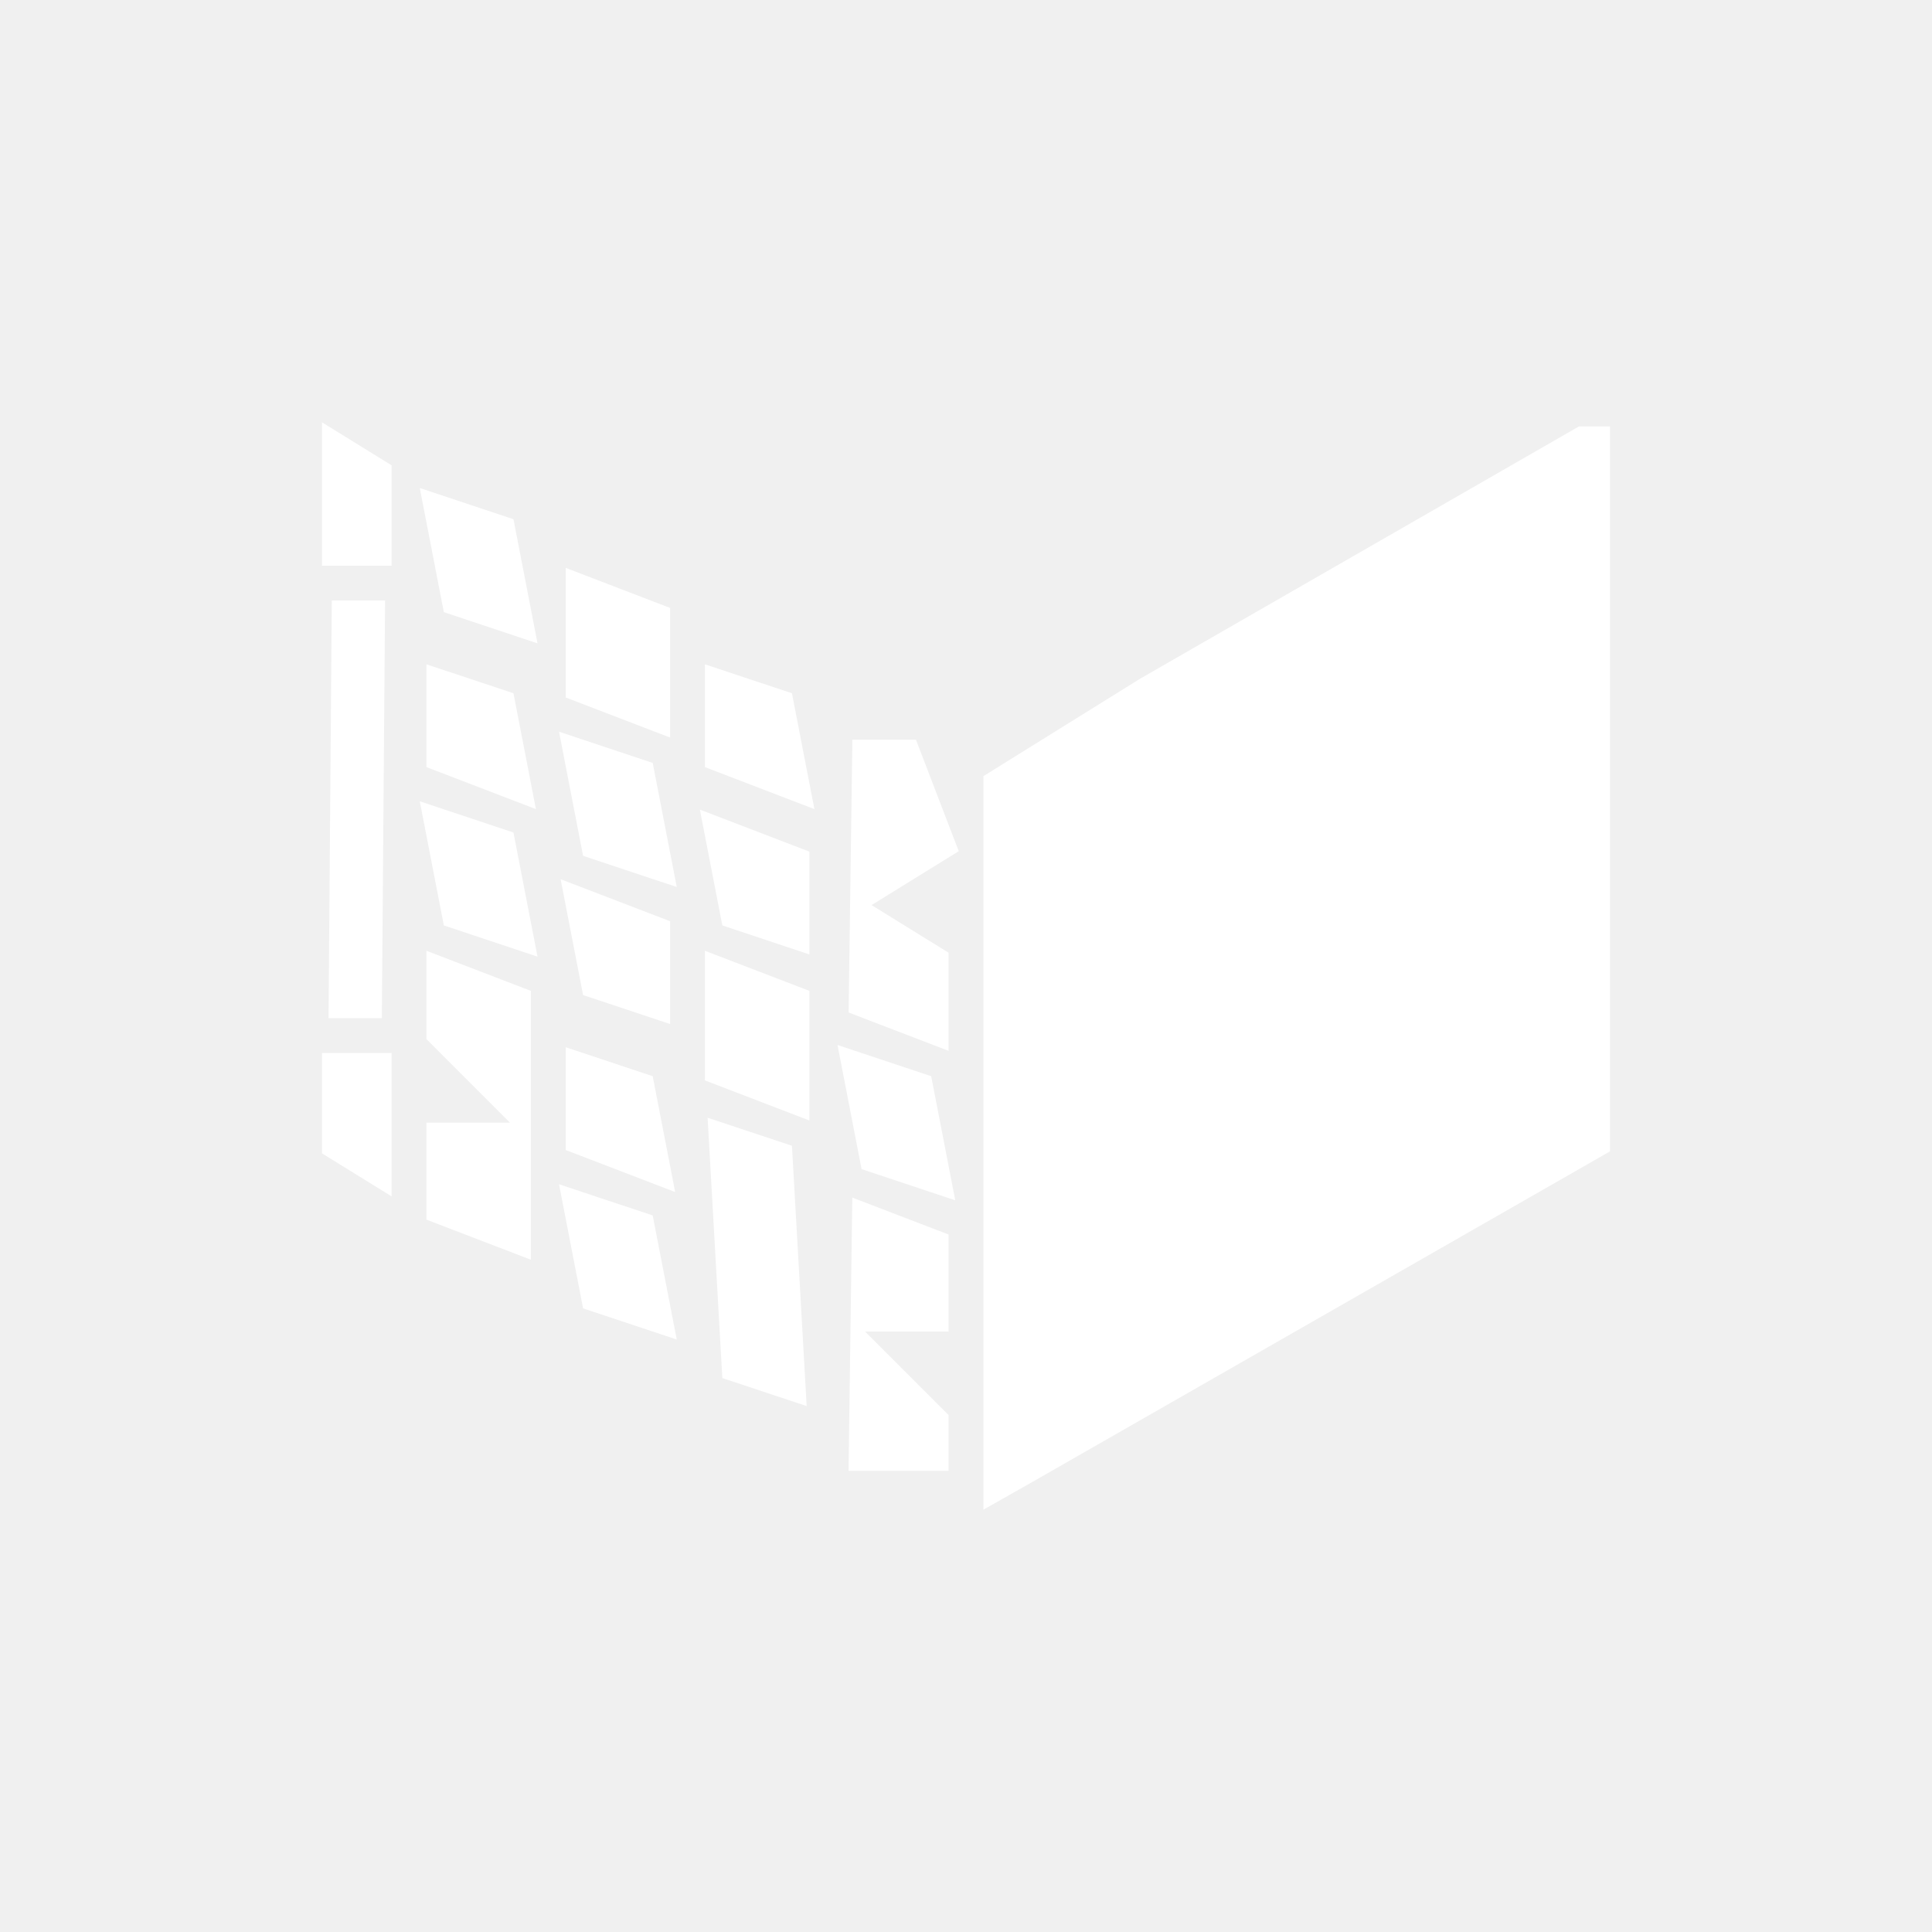
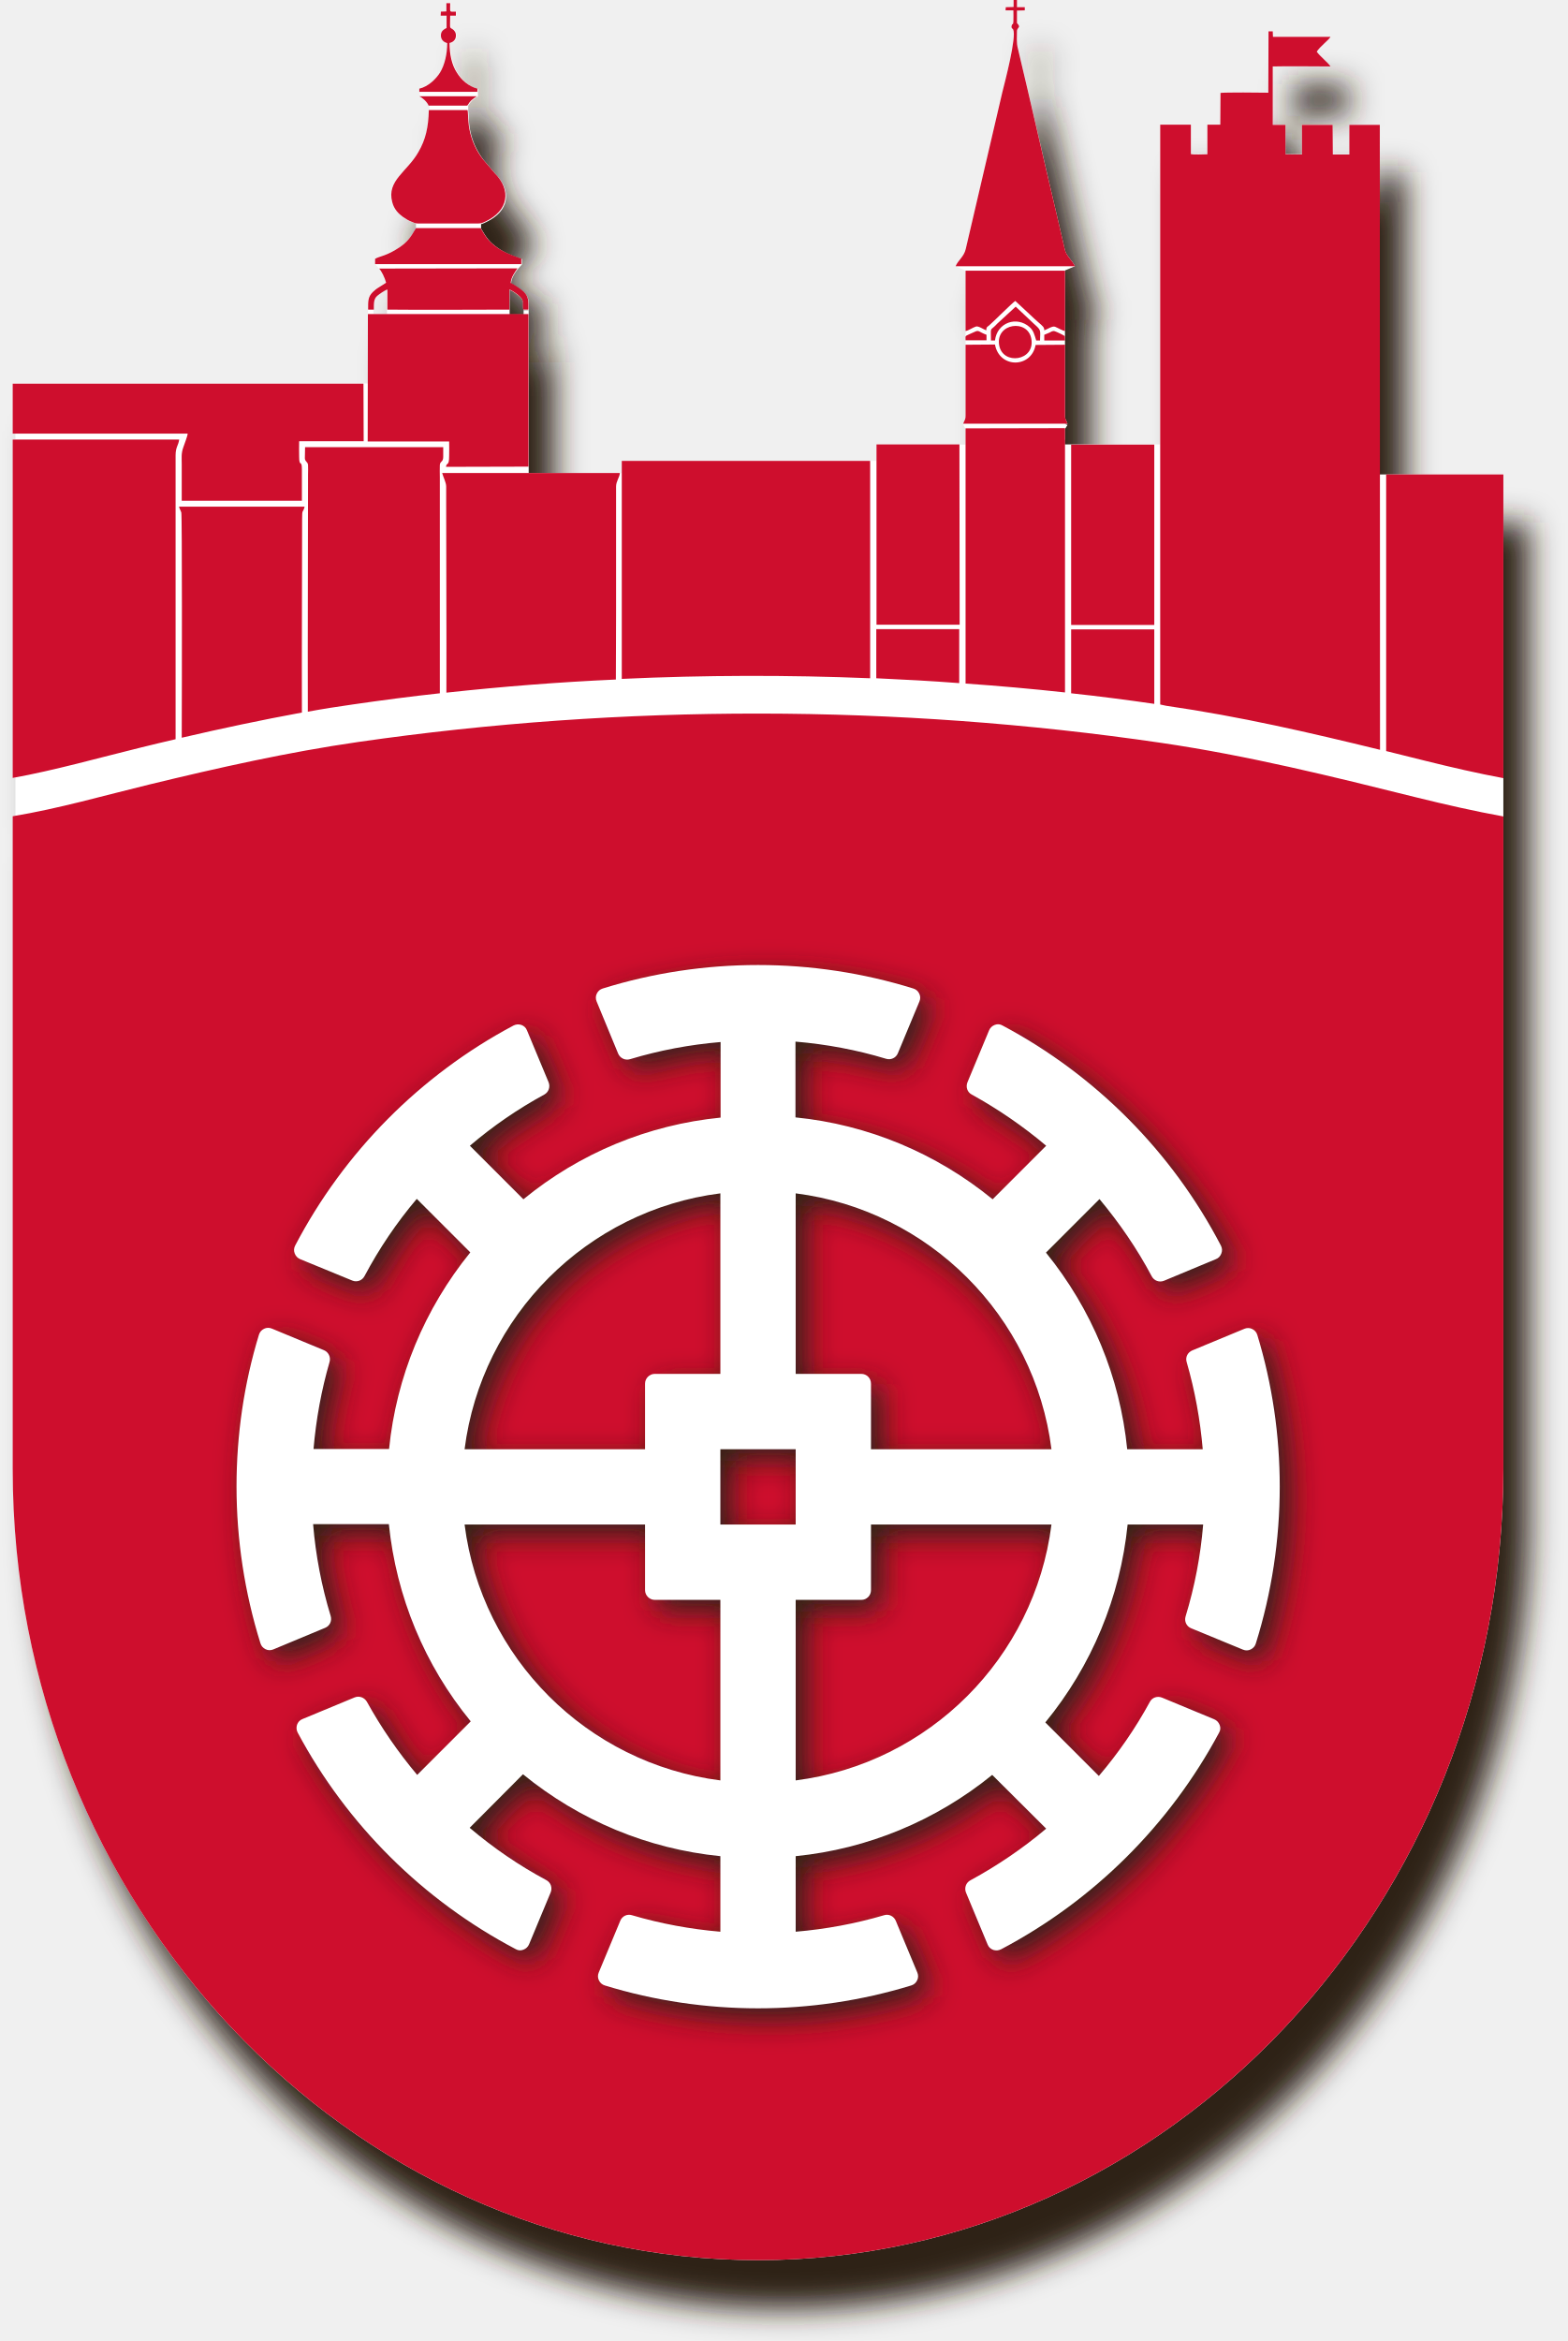
- <svg xmlns="http://www.w3.org/2000/svg" width="150" height="150" viewBox="0 0 150 150" version="1.1" id="svg1" xml:space="preserve">
-   <defs id="defs1">
-     <clipPath clipPathUnits="userSpaceOnUse" id="clipPath26-0">
-       <rect style="opacity:0.999;fill:#ffffff;fill-opacity:1;stroke-width:2.136;paint-order:markers fill stroke" id="rect26-0" width="99.913" height="85.457" x="-346.449" y="206.032" />
-     </clipPath>
-   </defs>
-   <path style="display:inline;fill:#ffffff;fill-opacity:1;stroke-width:1.738" d="m 1318.634,897.541 2e-4,-18.342 8.908,5.505 8.908,5.505 v 12.836 12.836 h -8.908 -8.908 z m 2.088,80.698 0.416,-53.448 6.82,2e-5 6.82,-2e-5 -0.416,53.448 -0.415,53.448 h -6.82 -6.82 z m -2.088,75.193 v -12.836 h 8.908 l 8.908,-10e-5 10e-5,18.342 -10e-5,18.342 -8.908,-5.505 -8.908,-5.505 z m 28.1,-141.54 -3.078,-15.877 11.986,3.991 11.986,3.991 3.078,15.877 3.078,15.877 -11.986,-3.991 -11.986,-3.991 z m -1.376,42.382 v -13.151 l 11.135,3.707 11.135,3.708 2.874,14.82 2.874,14.82 -14.009,-5.376 -14.009,-5.376 z m 1.376,37.791 -3.078,-15.877 11.986,3.991 11.986,3.991 3.078,15.877 3.078,15.877 -11.986,-3.991 -11.986,-3.991 z m -1.376,33.667 v -11.301 l 13.362,5.127 13.362,5.128 -3e-4,34.4 v 34.399 l -13.362,-5.127 -13.362,-5.127 10e-5,-12.409 -10e-5,-12.409 h 10.69 10.689 l -10.69,-10.69 -10.69,-10.69 z m 35.632,-92.706 v -16.583 l 13.362,5.128 13.362,5.128 v 16.583 l -10e-5,16.584 -13.362,-5.128 -13.362,-5.128 z m 1.377,41.223 -3.078,-15.877 11.986,3.991 11.986,3.991 3.078,15.877 3.078,15.877 -11.986,-3.991 -11.986,-3.991 z m 0.204,36.689 -2.874,-14.82 14.009,5.376 14.009,5.376 v 13.152 13.151 l -11.135,-3.708 -11.135,-3.708 z m -1.58,41.325 v -13.151 l 11.135,3.708 11.135,3.708 2.874,14.82 2.874,14.82 -14.009,-5.376 -14.009,-5.376 z m 1.376,37.791 -3.078,-15.877 11.986,3.991 11.986,3.991 3.078,15.877 3.078,15.877 -11.986,-3.991 -11.986,-3.991 z m 34.256,-135.779 v -13.151 l 11.135,3.707 11.135,3.708 2.874,14.82 2.874,14.82 -14.009,-5.376 -14.009,-5.376 z m 1.58,38.848 -2.874,-14.82 14.009,5.376 14.009,5.376 v 13.151 13.151 l -11.135,-3.708 -11.135,-3.708 z m -1.58,37.893 v -16.583 l 13.362,5.127 13.362,5.127 v 16.583 16.584 l -13.362,-5.127 -13.362,-5.128 z m 2.572,59.446 -1.883,-33.303 10.791,3.584 10.79,3.584 1.883,33.304 1.883,33.304 -10.791,-3.584 -10.79,-3.584 z m 34.679,-95.14 0.482,-34.897 8.138,-10e-6 h 8.137 l 5.473,14.261 5.472,14.261 -11.157,6.896 -11.157,6.896 9.859,6.093 9.859,6.093 2e-4,12.557 -2e-4,12.557 -12.793,-4.91 -12.794,-4.909 z m -0.242,59.1 -3.078,-15.877 11.986,3.991 11.986,3.991 3.078,15.877 3.078,15.877 -11.986,-3.991 -11.986,-3.991 z m 0.223,58.119 0.483,-34.953 12.321,4.728 12.321,4.728 2e-4,12.409 v 12.409 h -10.69 -10.69 l 10.69,10.69 10.69,10.69 v 7.127 7.126 h -12.803 l -12.804,-2e-4 z m 34.033,-48.942 3e-4,-93.855 20.043,-12.464 20.043,-12.464 56.153,-32.282 56.153,-32.282 h 3.977 3.977 v 92.755 92.755 l -73.491,42.059 -73.492,42.059 -6.681,3.787 -6.681,3.786 z" id="path7457" transform="matrix(0.3033997,0,0,0.3033997,-375.0731,-233.9596)" />
+ <svg xmlns="http://www.w3.org/2000/svg" version="1.1" x="0px" y="0px" width="740.9px" height="1106.2px" viewBox="0 0 740.9 1106.2" style="enable-background:new 0 0 740.9 1106.2;" xml:space="preserve">
+   <style type="text/css">
+ 	.st0{fill-rule:evenodd;clip-rule:evenodd;fill:#2E2014;filter:url(#AI_GaußscherWeichzeichner_7);}
+ 	.st1{fill-rule:evenodd;clip-rule:evenodd;fill:#FFFFFF;}
+ 	.st2{fill-rule:evenodd;clip-rule:evenodd;fill:#CE0E2D;}
+ 	.st5{
+ 		fill-rule: evenodd;
+ 		clip-rule:evenodd;
+ 		fill:#FFFFFF;
+ 		animation:spin 12s linear infinite;
+ 	}
+ </style>
+   <filter id="AI_GaußscherWeichzeichner_7">
+     <feGaussianBlur stdDeviation="7" />
+   </filter>
+   <g id="Shadow">
+     <path class="st0" d="M515.4,230.8L515.4,230.8v-5.1l1.2-1.9l-1.3-0.5h1.3c-0.4-1.6-1.1-1.7-1.2-3.5l0-0.1v-22.5l0-11.3h0l0-2h0   l0-0.3v-4.3h0l0-28.5l4.7-2c-1.5-3.1-4.1-4.8-4.8-8l-4.1-17.6c-6.1-25.7-11.9-51.9-18.1-77.5c-0.6-2.5-0.4-5.6-0.4-8.4   c0.4-1.6,2-1.4,0-3.5V28l3.7-0.1l0-1.5l-3.7,0l0-3.4h-1.6l0,3.3l-3.7,0.1l-0.1,1.5h3.7c0,1.7,0.1,3.6,0,5.3   c-0.1,1.9-0.5,0.5-0.8,1.9c-0.3,1,0.2,1.2,0.7,1.8c1.7,3.6-3.9,24.8-5.1,29.6l-17.3,74.1c-0.8,3.7-3.8,5.4-4.8,8.2l4.7,2.1l0,28.5   h0v2.7c0,0.2,0,0.5,0,1l0,0.1l0,2.8h0l0,33.5v0.1v0c0,2-0.7,1.9-1.1,3.6h0.4l-0.4,0.5l1.1,2v5.1v2.3h-2.9v0l-39.2,0v7.7h-2.9v0   l-117.4,0v5.7h-1h-43.1v0v-42.1v-32.9h0v-2l-2.5,0c-0.6-3.4,0.8-3.8-1.7-6.3c-1-1-3.6-2.8-4.8-3.2l0,9.5l-2.6,0h2.6v2.1h6.6v-2h2.5   c0-4.1,0.1-6.1-2.2-8.4c-1.1-1.1-4.4-3.3-6.2-4.2c0.1-2.7,2-5.4,3.2-6.9l1.9-2.1h-69.1l69.1,0l0-2.6c-4.2-1.3-8.3-3-11.5-5.3   c-3.8-2.7-5.3-4.7-7.8-9.1h0v-2.1c0.7-0.1,1.2-0.4,2.5-1c10.8-5.1,12.2-14.6,4.3-22.7l-5.6-6.6c-2.7-3.6-4.8-7.6-6-12.3   c-1.3-5.3-0.9-9.1-1.3-11V73h-0.2c0.6-0.2,0.7-1.2,2.1-2.5c0.5-0.5,2-1.7,2.7-1.9v-2.1h-27.4l27.4,0l0.1-1.5c-4.2-1-7.4-4-9.7-7.5   c-2.4-3.8-3.4-8.8-3.5-14.1c1.6-0.3,3-1.5,3-3.4c0-1.4-0.7-2.6-1.7-3.2c-1.5-0.9-1-0.6-1-6.3h2.7v-1.9c-3.3,0-2.8,0.7-2.7-4h-1.8   l0,3.9l-2.6,0.1l-0.1,1.9l2.8,0l0,5.8c-0.7,0.5-2.8,1.1-2.7,3.7c0,1.9,1.4,3,3,3.5c0,5.1-1.2,10.3-3.4,13.9c-1.8,3-5.5,6.6-9.8,7.6   l0,1.5v2.1h0.2c1.3,0.6,3.7,2.6,4.3,4.5V75H233l-18.3,0c-0.2,8.2-1.5,13.8-4.9,19.9c-5.3,9.3-15.2,13.5-12.4,23.7   c0.9,3.5,3,5.5,5.2,7.1c1.3,0.9,2.5,1.6,4,2.2c1,0.4,1.6,0.6,2.1,0.7h-0.1v2.2c-2.6,4.5-4,6.5-7.8,9.1c-6,4.1-9.3,4.1-11.5,5.4   l0,2.5l1.9,2.1c1.2,1.1,2.8,4.2,3.2,6.6l-3.3,2.1c-1.1,0.7-2.2,1.5-3,2.3c-2.3,2.3-2.2,4.3-2.2,8.3l2.7,0h-2.7v2.1l0,32.9h-2.1   H19.3H18v23.6h1.3v2.8H18V379v11.6l1.3-0.2v18.1l-1.3,0.2v308.5C18,922.8,176.5,1091,370.3,1091c193.8,0,352.3-168.2,352.3-373.8   v-285v-23.3v-18.2V247.2h-58.4l0-165.3l-14.4,0l0,14l-7.8,0l-0.1-14l-14.5,0l0,14l-7.8-0.1l0-13.9l-6,0l0-27.6   c7.8-0.3,19.1-0.1,27.3,0c-0.7-1.3-5.3-5.1-6.5-7c1.5-2.3,5.6-5.3,6.5-7l-27.2,0l-0.1-2.6l-2,0l-0.1,29c-3.2,0-20.9-0.2-22.6,0.1   l-0.1,15l-6.1,0l0,14c-2.2,0-6,0.2-7.8-0.1l0-13.9l-14.5,0v151.2h-2.9v0h-39.3v0h-2.9V230.8L515.4,230.8z M188.5,171.4h6.4v-2.1   l0-9.5c-1.2,0.3-4.1,2.4-4.8,3c-1.7,1.5-1.6,3.5-1.6,6.5V171.4L188.5,171.4z" />
+   </g>
+   <g id="Background">
+     <path class="st1" d="M503.4,207.8L503.4,207.8v-5.1l1.2-1.9l-1.3-0.5h1.3c-0.4-1.6-1.1-1.7-1.2-3.5l0-0.1v-22.5l0-11.3h0l0-2h0   l0-0.3v-4.3h0l0-28.5l4.7-2c-1.5-3.1-4.1-4.8-4.8-8l-4.1-17.6c-6.1-25.7-11.9-51.9-18.1-77.5c-0.6-2.5-0.4-5.6-0.4-8.4   c0.4-1.6,2-1.4,0-3.5V5l3.7-0.1l0-1.5l-3.7,0l0-3.4h-1.6l0,3.3l-3.7,0.1l-0.1,1.5h3.7c0,1.7,0.1,3.6,0,5.3   c-0.1,1.9-0.5,0.5-0.8,1.9c-0.3,1,0.2,1.2,0.7,1.8c1.7,3.6-3.9,24.8-5.1,29.6l-17.3,74.1c-0.8,3.7-3.8,5.4-4.8,8.2l4.7,2.1l0,28.5   h0v2.7c0,0.2,0,0.5,0,1l0,0.1l0,2.8h0l0,33.5v0.1v0c0,2-0.7,1.9-1.1,3.6h0.4l-0.4,0.5l1.1,2v5.1v2.3h-2.9v0l-39.2,0v7.7h-2.9v0   l-117.4,0v5.7h-1h-43.1v0v-42.1v-32.9h0v-2l-2.5,0c-0.6-3.4,0.8-3.8-1.7-6.3c-1-1-3.6-2.8-4.8-3.2l0,9.5l-2.6,0h2.6v2.1h6.6v-2h2.5   c0-4.1,0.1-6.1-2.2-8.4c-1.1-1.1-4.4-3.3-6.2-4.2c0.1-2.7,2-5.4,3.2-6.9l1.9-2.1h-69.1l69.1,0l0-2.6c-4.2-1.3-8.3-3-11.5-5.3   c-3.8-2.7-5.3-4.7-7.8-9.1h0v-2.1c0.7-0.1,1.2-0.4,2.5-1c10.8-5.1,12.2-14.6,4.3-22.7l-5.6-6.6c-2.7-3.6-4.8-7.6-6-12.3   c-1.3-5.3-0.9-9.1-1.3-11V50h-0.2c0.6-0.2,0.7-1.2,2.1-2.5c0.5-0.5,2-1.7,2.7-1.9v-2.1h-27.4l27.4,0l0.1-1.5c-4.2-1-7.4-4-9.7-7.5   c-2.4-3.8-3.4-8.8-3.5-14.1c1.6-0.3,3-1.5,3-3.4c0-1.4-0.7-2.6-1.7-3.2c-1.5-0.9-1-0.6-1-6.3h2.7V5.5c-3.3,0-2.8,0.7-2.7-4h-1.8   l0,3.9l-2.6,0.1l-0.1,1.9l2.8,0l0,5.8c-0.7,0.5-2.8,1.1-2.7,3.7c0,1.9,1.4,3,3,3.5c0,5.1-1.2,10.3-3.4,13.9c-1.8,3-5.5,6.6-9.8,7.6   l0,1.5v2.1h0.2c1.3,0.6,3.7,2.6,4.3,4.5V52H221l-18.3,0c-0.2,8.2-1.5,13.8-4.9,19.9c-5.3,9.3-15.2,13.5-12.4,23.7   c0.9,3.5,3,5.5,5.2,7.1c1.3,0.9,2.5,1.6,4,2.2c1,0.4,1.6,0.6,2.1,0.7h-0.1v2.2c-2.6,4.5-4,6.5-7.8,9.1c-6,4.1-9.3,4.1-11.5,5.4   l0,2.5l1.9,2.1c1.2,1.1,2.8,4.2,3.2,6.6l-3.3,2.1c-1.1,0.7-2.2,1.5-3,2.3c-2.3,2.3-2.2,4.3-2.2,8.3l2.7,0h-2.7v2.1l0,32.9h-2.1H7.3   H6v23.6h1.3v2.8H6V356v11.6l1.3-0.2v18.1L6,385.7v308.5C6,899.8,164.5,1068,358.3,1068c193.8,0,352.3-168.2,352.3-373.8v-285v-23.3   v-18.2V224.2h-58.4l0-165.3l-14.4,0l0,14l-7.8,0l-0.1-14l-14.5,0l0,14l-7.8-0.1l0-13.9l-6,0l0-27.6c7.8-0.3,19.1-0.1,27.3,0   c-0.7-1.3-5.3-5.1-6.5-7c1.5-2.3,5.6-5.3,6.5-7l-27.2,0l-0.1-2.6l-2,0l-0.1,29c-3.2,0-20.9-0.2-22.6,0.1l-0.1,15l-6.1,0l0,14   c-2.2,0-6,0.2-7.8-0.1l0-13.9l-14.5,0v151.2h-2.9v0h-39.3v0h-2.9V207.8L503.4,207.8z M176.5,148.4h6.4v-2.1l0-9.5   c-1.2,0.3-4.1,2.4-4.8,3c-1.7,1.5-1.6,3.5-1.6,6.5V148.4L176.5,148.4z" />
+   </g>
+   <g id="Ebene_2">
+     <path class="st2" d="M234.9,116.9c3.2,2.3,7.4,3.9,11.5,5.3l0,2.6l-69.1,0l0-2.5c2.2-1.3,5.4-1.3,11.5-5.4c3.8-2.6,5.2-4.6,7.8-9.1   l30.6,0C229.6,112.1,231.1,114.2,234.9,116.9L234.9,116.9z M179.2,126.9l65.4-0.1c-1.1,1.6-3.1,4.2-3.2,6.9   c1.9,0.9,5.1,3.1,6.2,4.2c2.3,2.3,2.2,4.3,2.2,8.4l-2.5,0c-0.6-3.4,0.8-3.8-1.7-6.3c-1-1-3.6-2.8-4.8-3.2l0,9.5   c-18.7,0-39.1,0.2-57.7,0l0-9.5c-1.2,0.3-4.1,2.4-4.8,3c-1.7,1.5-1.6,3.5-1.6,6.5l-2.7,0c0-4.1-0.1-6,2.2-8.3   c0.8-0.8,1.8-1.6,3-2.3l3.3-2.1C181.9,131.2,180.3,128,179.2,126.9L179.2,126.9z M173.9,148.4l75.9,0l0,72.1l-39,0.1   c0.3-2.4,1.5,0,1.5-5.1c0-2.3,0.1-4.7,0-6.9l-38.5,0L173.9,148.4L173.9,148.4z M171.8,181.3l0.1,27.2h-30.5c-0.1,2.4,0,4.8,0,7.2   c0,5.4,1.3,1.2,1.3,6c0,5,0,9.9,0,14.9l-56.8,0c0-5.7,0-11.5,0-17.2c0-3.2-0.3-5,0.7-7.9c0.4-1.3,2.1-5.5,2.1-6.6H6v-23.6H171.8   L171.8,181.3z M144.2,211.3l65.3,0l0,4.6c0,2.6-1.5,1.9-1.6,3.9c-0.1,1.8,0,3.8,0,5.6l0,102.2c-13.8,1.5-27.6,3.3-41.3,5.3   c-7.1,1-14.1,2.1-21.1,3.4c-0.1-39.3,0.1-71.7,0.1-112.2c0-1.3,0.1-3.2,0-4.4c-0.1-1.5-1.5-1.6-1.5-3.2L144.2,211.3L144.2,211.3z    M211,327.3c0.1-33.9-0.1-52.7-0.1-89.1c0-2.8,0-5.6,0-8.3c0-1.9-1.4-4.5-1.9-6.4l84,0c-0.1,2-1.8,3.9-1.8,6.4l0,58.8   c0,17.4-0.1,21.1-0.1,32.4C264.3,322.3,237.6,324.4,211,327.3L211,327.3z M293.9,320.8V217.8l117.4,0v102.7   C372.3,318.9,333,319,293.9,320.8L293.9,320.8z M414.2,320.5v-23.2l39.2,0l0,25.5C440.4,321.8,427.4,321.1,414.2,320.5L414.2,320.5   z M456.4,323l0-120.6l47-0.1v124.9C487.8,325.5,472.1,324.1,456.4,323L456.4,323z M506.3,327.6v-30.2l39.3,0l0,35.2   C532.5,330.7,519.4,329,506.3,327.6L506.3,327.6z M548.4,332.9v-274l14.5,0l0,13.9c1.8,0.4,5.6,0.1,7.8,0.1l0-14l6.1,0l0.1-15   c1.7-0.3,19.4-0.2,22.6-0.1l0.1-29l2,0l0.1,2.6l27.2,0c-0.9,1.6-5,4.6-6.5,7c1.2,1.9,5.8,5.6,6.5,7c-8.1,0-19.5-0.2-27.3,0l0,27.6   l6,0l0,13.9l7.8,0.1l0-14l14.5,0l0.1,14l7.8,0l0-14l14.4,0l0.1,295.3c-33.6-8.2-65.9-15.7-101.1-20.8L548.4,332.9L548.4,332.9z    M655.2,354.9l0-130.7l55.4,0V356v11.7c-12.3-2.3-24.4-5.1-36.5-8.1L655.2,354.9L655.2,354.9z M710.6,385.8v308.4   c0,205.6-158.5,373.8-352.3,373.8C164.5,1068,6,899.8,6,694.2V385.7c21.8-3.6,43.2-9.8,64.6-15c32.6-7.9,65.5-15.3,98.8-20.1   c124.9-18,254.4-17.9,379.3,0.4c41.1,6,81,15.9,121.2,25.9C683.3,380.2,696.9,383.3,710.6,385.8L710.6,385.8z M6,367.6V356V207.7   l78.7,0c-0.4,2.9-1.7,3.5-1.7,7.5v134.1c-5.6,1.3-11.1,2.6-16.7,4C47.1,358,25.9,364,6,367.6L6,367.6z M85.9,348.6   c0.1-25,0.2-105.2-0.2-106.4c-0.3-1-0.8-1.7-1.1-2.8h59.4c-0.9,3.4-1.2,0.7-1.2,6.1c0,32.9-0.2,59.6-0.1,91.2   C123.7,340.2,104.8,344.2,85.9,348.6L85.9,348.6z M499.2,100.2l4.1,17.6c0.7,3.2,3.3,4.9,4.8,8h-56.4c1.1-2.8,4-4.5,4.8-8.2   l17.3-74.1c1.2-4.8,6.8-26,5.1-29.6c-0.6-0.6-1-0.8-0.7-1.8c0.3-1.3,0.7,0,0.8-1.9c0.1-1.7,0-3.6,0-5.3h-3.7l0.1-1.5l3.7-0.1l0-3.3   h1.6l0,3.4l3.7,0l0,1.5L480.7,5v5.9c2,2.1,0.4,1.8,0,3.5c0,2.8-0.3,5.8,0.4,8.4C487.2,48.3,493.1,74.5,499.2,100.2L499.2,100.2z    M456.4,127.9l47,0l0,28.5c-1,0-3.4-1.5-4.7-2c-1.3-0.5-3.6,1.2-5.1,1.7c0-1.5-0.6-1.9-2.9-3.9c-1.2-1.1-2.3-2-3.6-3.3l-7.2-6.7   c-1.2,0.7-10.6,10.1-12.4,11.6c-1,0.8-1.3,0.7-1.3,2.3c-1.3-0.4-3.7-2.2-4.9-1.8c-1.4,0.4-3.6,2-4.9,2.1L456.4,127.9L456.4,127.9z    M457.8,158.1c1-0.5,1.9-0.8,2.9-1.3c2.1-1,1.8,0,5.6,1.4l0,2.6l-9.9,0C456.4,158.8,456,158.9,457.8,158.1L457.8,158.1z    M498.5,156.5c1,0.3,3.9,1.7,4.8,2.3l0.1,2.1h-9.8l0-2.7c0.8-0.3,1.6-0.7,2.4-1C496.8,156.8,497.6,156.2,498.5,156.5L498.5,156.5z    M216,34.4c2.2,3.5,5.5,6.4,9.7,7.5l-0.1,1.5l-27.4,0l0-1.5c4.3-1,7.9-4.6,9.8-7.6c2.2-3.6,3.4-8.8,3.4-13.9   c-1.6-0.5-2.9-1.5-3-3.5c-0.1-2.6,2-3.2,2.7-3.7l0-5.8l-2.8,0l0.1-1.9l2.6-0.1l0-3.9h1.8c0,4.7-0.6,4,2.7,4v1.9h-2.7   c0,5.8-0.5,5.5,1,6.3c1,0.6,1.8,1.8,1.7,3.2c0,1.9-1.4,3.1-3,3.4C212.5,25.6,213.5,30.6,216,34.4L216,34.4z M198.2,45.5l27.3,0   c-0.7,0.2-2.2,1.5-2.7,1.9c-1.4,1.3-1.5,2.4-2.1,2.5l-18.1,0C201.9,48.1,199.5,46,198.2,45.5L198.2,45.5z M488.7,153   c3.6,3.2,3,2.8,2.9,7.9h-1.8c-0.9-2.9-1.3-4.7-3.1-6.3c-6-5.4-15.4-2.3-16.4,6.3l-1.9,0c0-6-0.5-4.7,1.5-6.5   c0.6-0.5,0.8-0.8,1.4-1.4l8.8-8.1L488.7,153L488.7,153z M472.3,163.2c-1.9-10.5,13.6-12.7,15.2-3   C489.3,170.6,474,172.7,472.3,163.2L472.3,163.2z M489.5,163l13.9-0.1l0,33.6c0,2,0.7,2.1,1.2,3.7h-49.3c0.5-1.7,1.1-1.6,1.1-3.8   l0-33.5l13.9-0.1C472.4,174.2,487.5,174,489.5,163L489.5,163z M202.7,52l18.3,0c0.4,1.9,0,5.7,1.3,11c1.2,4.7,3.2,8.7,6,12.3   l5.6,6.6c7.9,8,6.4,17.6-4.3,22.7c-2.4,1.1-2.2,1-5.1,1h-24.8c-2.9,0-2.8,0.2-5.1-0.8c-1.5-0.6-2.7-1.3-4-2.2   c-2.2-1.6-4.3-3.6-5.2-7.1c-2.7-10.2,7.1-14.3,12.4-23.7C201.2,65.9,202.5,60.2,202.7,52L202.7,52z M506.3,210.1h39.3l0,85.2l-1,0   h-38.3v-84.8L506.3,210.1L506.3,210.1z M453.5,210l0.1,85.2l-39.3,0l0-85.2L453.5,210L453.5,210z" />
+   </g>
+   <g id="Rad_Schatten">
+     <path class="st0" d="M289.9,472.1c23.8-7.4,48.5-11.1,73.4-11.1c24.9,0,49.6,3.7,73.4,11.1c1.3,0.4,2.2,1.2,2.8,2.4   c0.6,1.2,0.6,2.5,0.1,3.7l-10.2,24.5c-0.9,2.2-3.3,3.3-5.6,2.6c-13.9-4.2-28.3-6.9-42.8-8.1V533c34.2,3.4,66.5,16.9,93.2,38.7   l25.3-25.3c-10.9-9.2-22.7-17.3-35.2-24.2c-2.1-1.1-2.9-3.6-2-5.8l10.2-24.5c0.5-1.2,1.4-2.1,2.7-2.6c1.3-0.5,2.5-0.4,3.7,0.3   c44,23.4,80.2,59.8,103.2,104c0.6,1.2,0.7,2.4,0.2,3.7c-0.5,1.3-1.3,2.2-2.6,2.7l-24.5,10.2c-2.2,0.9-4.7,0-5.8-2.1   c-6.9-13-15.3-25.2-24.7-36.5l-25.3,25.3c21.6,26.6,35,58.8,38.4,92.9h35.7c-1.2-13.9-3.7-27.7-7.6-41.2c-0.7-2.3,0.5-4.6,2.7-5.5   l24.6-10.2c1.2-0.5,2.5-0.5,3.7,0.1c1.2,0.6,2,1.5,2.4,2.8c7.1,23.3,10.6,47.4,10.6,71.7c0,25.1-3.8,50.1-11.3,74.1   c-0.4,1.3-1.2,2.2-2.4,2.8c-1.2,0.6-2.5,0.6-3.7,0.1L568,774.4c-2.2-0.9-3.3-3.3-2.6-5.6c4.3-14.1,7.1-28.7,8.3-43.4h-35.7   c-3.5,34.4-17,66.8-38.9,93.5l25.3,25.3c9.2-10.8,17.3-22.5,24.1-35c1.1-2.1,3.6-2.9,5.8-2l24.6,10.2c1.2,0.5,2.1,1.4,2.6,2.7   c0.5,1.3,0.4,2.5-0.3,3.7c-23.3,43.5-59.3,79.3-103,102.3c-1.2,0.6-2.4,0.7-3.7,0.3c-1.3-0.5-2.2-1.3-2.7-2.6l-10.2-24.5   c-0.9-2.2,0-4.7,2.1-5.8c12.7-6.9,24.8-15.1,35.8-24.4L474,843.7c-26.6,21.6-58.8,35-92.9,38.4v35.7c14.2-1.2,28.2-3.8,41.8-7.8   c2.3-0.7,4.6,0.5,5.5,2.6l10.2,24.5c0.5,1.2,0.5,2.5-0.1,3.7c-0.6,1.2-1.5,2-2.8,2.4c-23.5,7.2-47.9,10.8-72.4,10.8   c-24.5,0-49-3.6-72.4-10.8c-1.3-0.4-2.2-1.2-2.8-2.4c-0.6-1.2-0.6-2.5-0.1-3.7l10.2-24.5c0.9-2.2,3.3-3.3,5.5-2.6   c13.6,4,27.7,6.6,41.8,7.8v-35.7c-34.3-3.4-66.6-16.9-93.3-38.7L227,868.7c11.2,9.5,23.3,17.8,36.2,24.7c2.1,1.1,3,3.6,2.1,5.8   l-10.2,24.5c-0.5,1.2-1.4,2.1-2.7,2.6c-1.3,0.5-2.5,0.4-3.7-0.3c-43.7-23-79.7-58.7-103-102.3c-0.6-1.2-0.7-2.4-0.3-3.7   c0.5-1.3,1.3-2.2,2.6-2.7l24.6-10.2c2.2-0.9,4.6,0,5.8,2c6.8,12.3,14.8,23.9,23.8,34.6l25.3-25.3c-21.8-26.6-35.2-58.9-38.7-93.2   H153c1.2,14.7,4,29.3,8.3,43.4c0.7,2.3-0.4,4.7-2.6,5.6l-24.5,10.2c-1.2,0.5-2.5,0.5-3.7-0.1c-1.2-0.6-2-1.5-2.4-2.8   c-7.5-24-11.3-49-11.3-74.1c0-24.3,3.5-48.5,10.6-71.7c0.4-1.3,1.2-2.2,2.4-2.8c1.2-0.6,2.5-0.6,3.7-0.1l24.6,10.2   c2.2,0.9,3.3,3.3,2.7,5.5c-3.9,13.4-6.4,27.2-7.6,41.2h35.7c3.4-34.1,16.8-66.3,38.4-92.9l-25.3-25.3   c-9.5,11.2-17.8,23.5-24.7,36.5c-1.1,2.1-3.6,3-5.8,2.1L146.9,600c-1.2-0.5-2.1-1.4-2.6-2.7c-0.5-1.3-0.4-2.5,0.2-3.7   c23.1-44.2,59.2-80.6,103.2-104c1.2-0.6,2.4-0.7,3.7-0.3c1.3,0.5,2.2,1.3,2.7,2.6l10.2,24.5c0.9,2.2,0,4.7-2,5.8   c-12.5,6.8-24.3,14.9-35.2,24.2l25.3,25.3c26.6-21.8,58.9-35.2,93.2-38.6v-35.7c-14.5,1.2-28.8,3.9-42.8,8.1   c-2.3,0.7-4.7-0.5-5.6-2.6L287,478.2c-0.5-1.2-0.5-2.5,0.1-3.7C287.7,473.3,288.6,472.5,289.9,472.1L289.9,472.1z M314.5,654.2h31   v-85.3c-63,8-112.9,57.9-120.9,120.9h85.3v-31C309.9,656.3,312,654.2,314.5,654.2L314.5,654.2z M416.7,658.8v31H502   c-8-63-57.9-112.9-120.9-120.9v85.3h31C414.7,654.2,416.7,656.3,416.7,658.8L416.7,658.8z M412.1,761h-31v85.3   c63-8,112.9-57.9,120.9-120.9h-85.3v31C416.7,758.9,414.7,761,412.1,761L412.1,761z M309.9,756.4v-31h-85.3   c8,63,57.9,112.9,120.9,120.9V761h-31C312,761,309.9,758.9,309.9,756.4L309.9,756.4z M345.5,689.8v35.6h35.6v-35.6H345.5   L345.5,689.8z" />
+   </g>
+   <g id="Rad">
+     <path class="st5" d="M284.9,467.1c23.8-7.4,48.5-11.1,73.4-11.1c24.9,0,49.6,3.7,73.4,11.1c1.3,0.4,2.2,1.2,2.8,2.4   c0.6,1.2,0.6,2.5,0.1,3.7l-10.2,24.5c-0.9,2.2-3.3,3.3-5.6,2.6c-13.9-4.2-28.3-6.9-42.8-8.1V528c34.2,3.4,66.5,16.9,93.2,38.7   l25.3-25.3c-10.9-9.2-22.7-17.3-35.2-24.2c-2.1-1.1-2.9-3.6-2-5.8l10.2-24.5c0.5-1.2,1.4-2.1,2.7-2.6c1.3-0.5,2.5-0.4,3.7,0.3   c44,23.4,80.2,59.8,103.2,104c0.6,1.2,0.7,2.4,0.2,3.7c-0.5,1.3-1.3,2.2-2.6,2.7l-24.5,10.2c-2.2,0.9-4.7,0-5.8-2.1   c-6.9-13-15.3-25.2-24.7-36.5l-25.3,25.3c21.6,26.6,35,58.8,38.4,92.9h35.7c-1.2-13.9-3.7-27.7-7.6-41.2c-0.7-2.3,0.5-4.6,2.7-5.5   l24.6-10.2c1.2-0.5,2.5-0.5,3.7,0.1c1.2,0.6,2,1.5,2.4,2.8c7.1,23.3,10.6,47.4,10.6,71.7c0,25.1-3.8,50.1-11.3,74.1   c-0.4,1.3-1.2,2.2-2.4,2.8c-1.2,0.6-2.5,0.6-3.7,0.1L563,769.4c-2.2-0.9-3.3-3.3-2.6-5.6c4.3-14.1,7.1-28.7,8.3-43.4h-35.7   c-3.5,34.4-17,66.8-38.9,93.5l25.3,25.3c9.2-10.8,17.3-22.5,24.1-35c1.1-2.1,3.6-2.9,5.8-2l24.6,10.2c1.2,0.5,2.1,1.4,2.6,2.7   c0.5,1.3,0.4,2.5-0.3,3.7c-23.3,43.5-59.3,79.3-103,102.3c-1.2,0.6-2.4,0.7-3.7,0.3c-1.3-0.5-2.2-1.3-2.7-2.6l-10.2-24.5   c-0.9-2.2,0-4.7,2.1-5.8c12.7-6.9,24.8-15.1,35.8-24.4L469,838.7c-26.6,21.6-58.8,35-92.9,38.4v35.7c14.2-1.2,28.2-3.8,41.8-7.8   c2.3-0.7,4.6,0.5,5.5,2.6l10.2,24.5c0.5,1.2,0.5,2.5-0.1,3.7c-0.6,1.2-1.5,2-2.8,2.4c-23.5,7.2-47.9,10.8-72.4,10.8   c-24.5,0-49-3.6-72.4-10.8c-1.3-0.4-2.2-1.2-2.8-2.4c-0.6-1.2-0.6-2.5-0.1-3.7l10.2-24.5c0.9-2.2,3.3-3.3,5.5-2.6   c13.6,4,27.7,6.6,41.8,7.8v-35.7c-34.3-3.4-66.6-16.9-93.3-38.7L222,863.7c11.2,9.5,23.3,17.8,36.2,24.7c2.1,1.1,3,3.6,2.1,5.8   l-10.2,24.5c-0.5,1.2-1.4,2.1-2.7,2.6c-1.3,0.5-2.5,0.4-3.7-0.3c-43.7-23-79.7-58.7-103-102.3c-0.6-1.2-0.7-2.4-0.3-3.7   c0.5-1.3,1.3-2.2,2.6-2.7l24.6-10.2c2.2-0.9,4.6,0,5.8,2c6.8,12.3,14.8,23.9,23.8,34.6l25.3-25.3c-21.8-26.6-35.2-58.9-38.7-93.2   H148c1.2,14.7,4,29.3,8.3,43.4c0.7,2.3-0.4,4.7-2.6,5.6l-24.5,10.2c-1.2,0.5-2.5,0.5-3.7-0.1c-1.2-0.6-2-1.5-2.4-2.8   c-7.5-24-11.3-49-11.3-74.1c0-24.3,3.5-48.5,10.6-71.7c0.4-1.3,1.2-2.2,2.4-2.8c1.2-0.6,2.5-0.6,3.7-0.1l24.6,10.2   c2.2,0.9,3.3,3.3,2.7,5.5c-3.9,13.4-6.4,27.2-7.6,41.2h35.7c3.4-34.1,16.8-66.3,38.4-92.9l-25.3-25.3   c-9.5,11.2-17.8,23.5-24.7,36.5c-1.1,2.1-3.6,3-5.8,2.1L141.9,595c-1.2-0.5-2.1-1.4-2.6-2.7c-0.5-1.3-0.4-2.5,0.2-3.7   c23.1-44.2,59.2-80.6,103.2-104c1.2-0.6,2.4-0.7,3.7-0.3c1.3,0.5,2.2,1.3,2.7,2.6l10.2,24.5c0.9,2.2,0,4.7-2,5.8   c-12.5,6.8-24.3,14.9-35.2,24.2l25.3,25.3c26.6-21.8,58.9-35.2,93.2-38.6v-35.7c-14.5,1.2-28.8,3.9-42.8,8.1   c-2.3,0.7-4.7-0.5-5.6-2.6L282,473.2c-0.5-1.2-0.5-2.5,0.1-3.7C282.7,468.3,283.6,467.5,284.9,467.1L284.9,467.1z M309.5,649.2h31   v-85.3c-63,8-112.9,57.9-120.9,120.9h85.3v-31C304.9,651.3,307,649.2,309.5,649.2L309.5,649.2z M411.7,653.8v31H497   c-8-63-57.9-112.9-120.9-120.9v85.3h31C409.7,649.2,411.7,651.3,411.7,653.8L411.7,653.8z M407.1,756h-31v85.3   c63-8,112.9-57.9,120.9-120.9h-85.3v31C411.7,753.9,409.7,756,407.1,756L407.1,756z M304.9,751.4v-31h-85.3   c8,63,57.9,112.9,120.9,120.9V756h-31C307,756,304.9,753.9,304.9,751.4L304.9,751.4z M340.5,684.8v35.6h35.6v-35.6H340.5   L340.5,684.8z" />
+   </g>
</svg>
